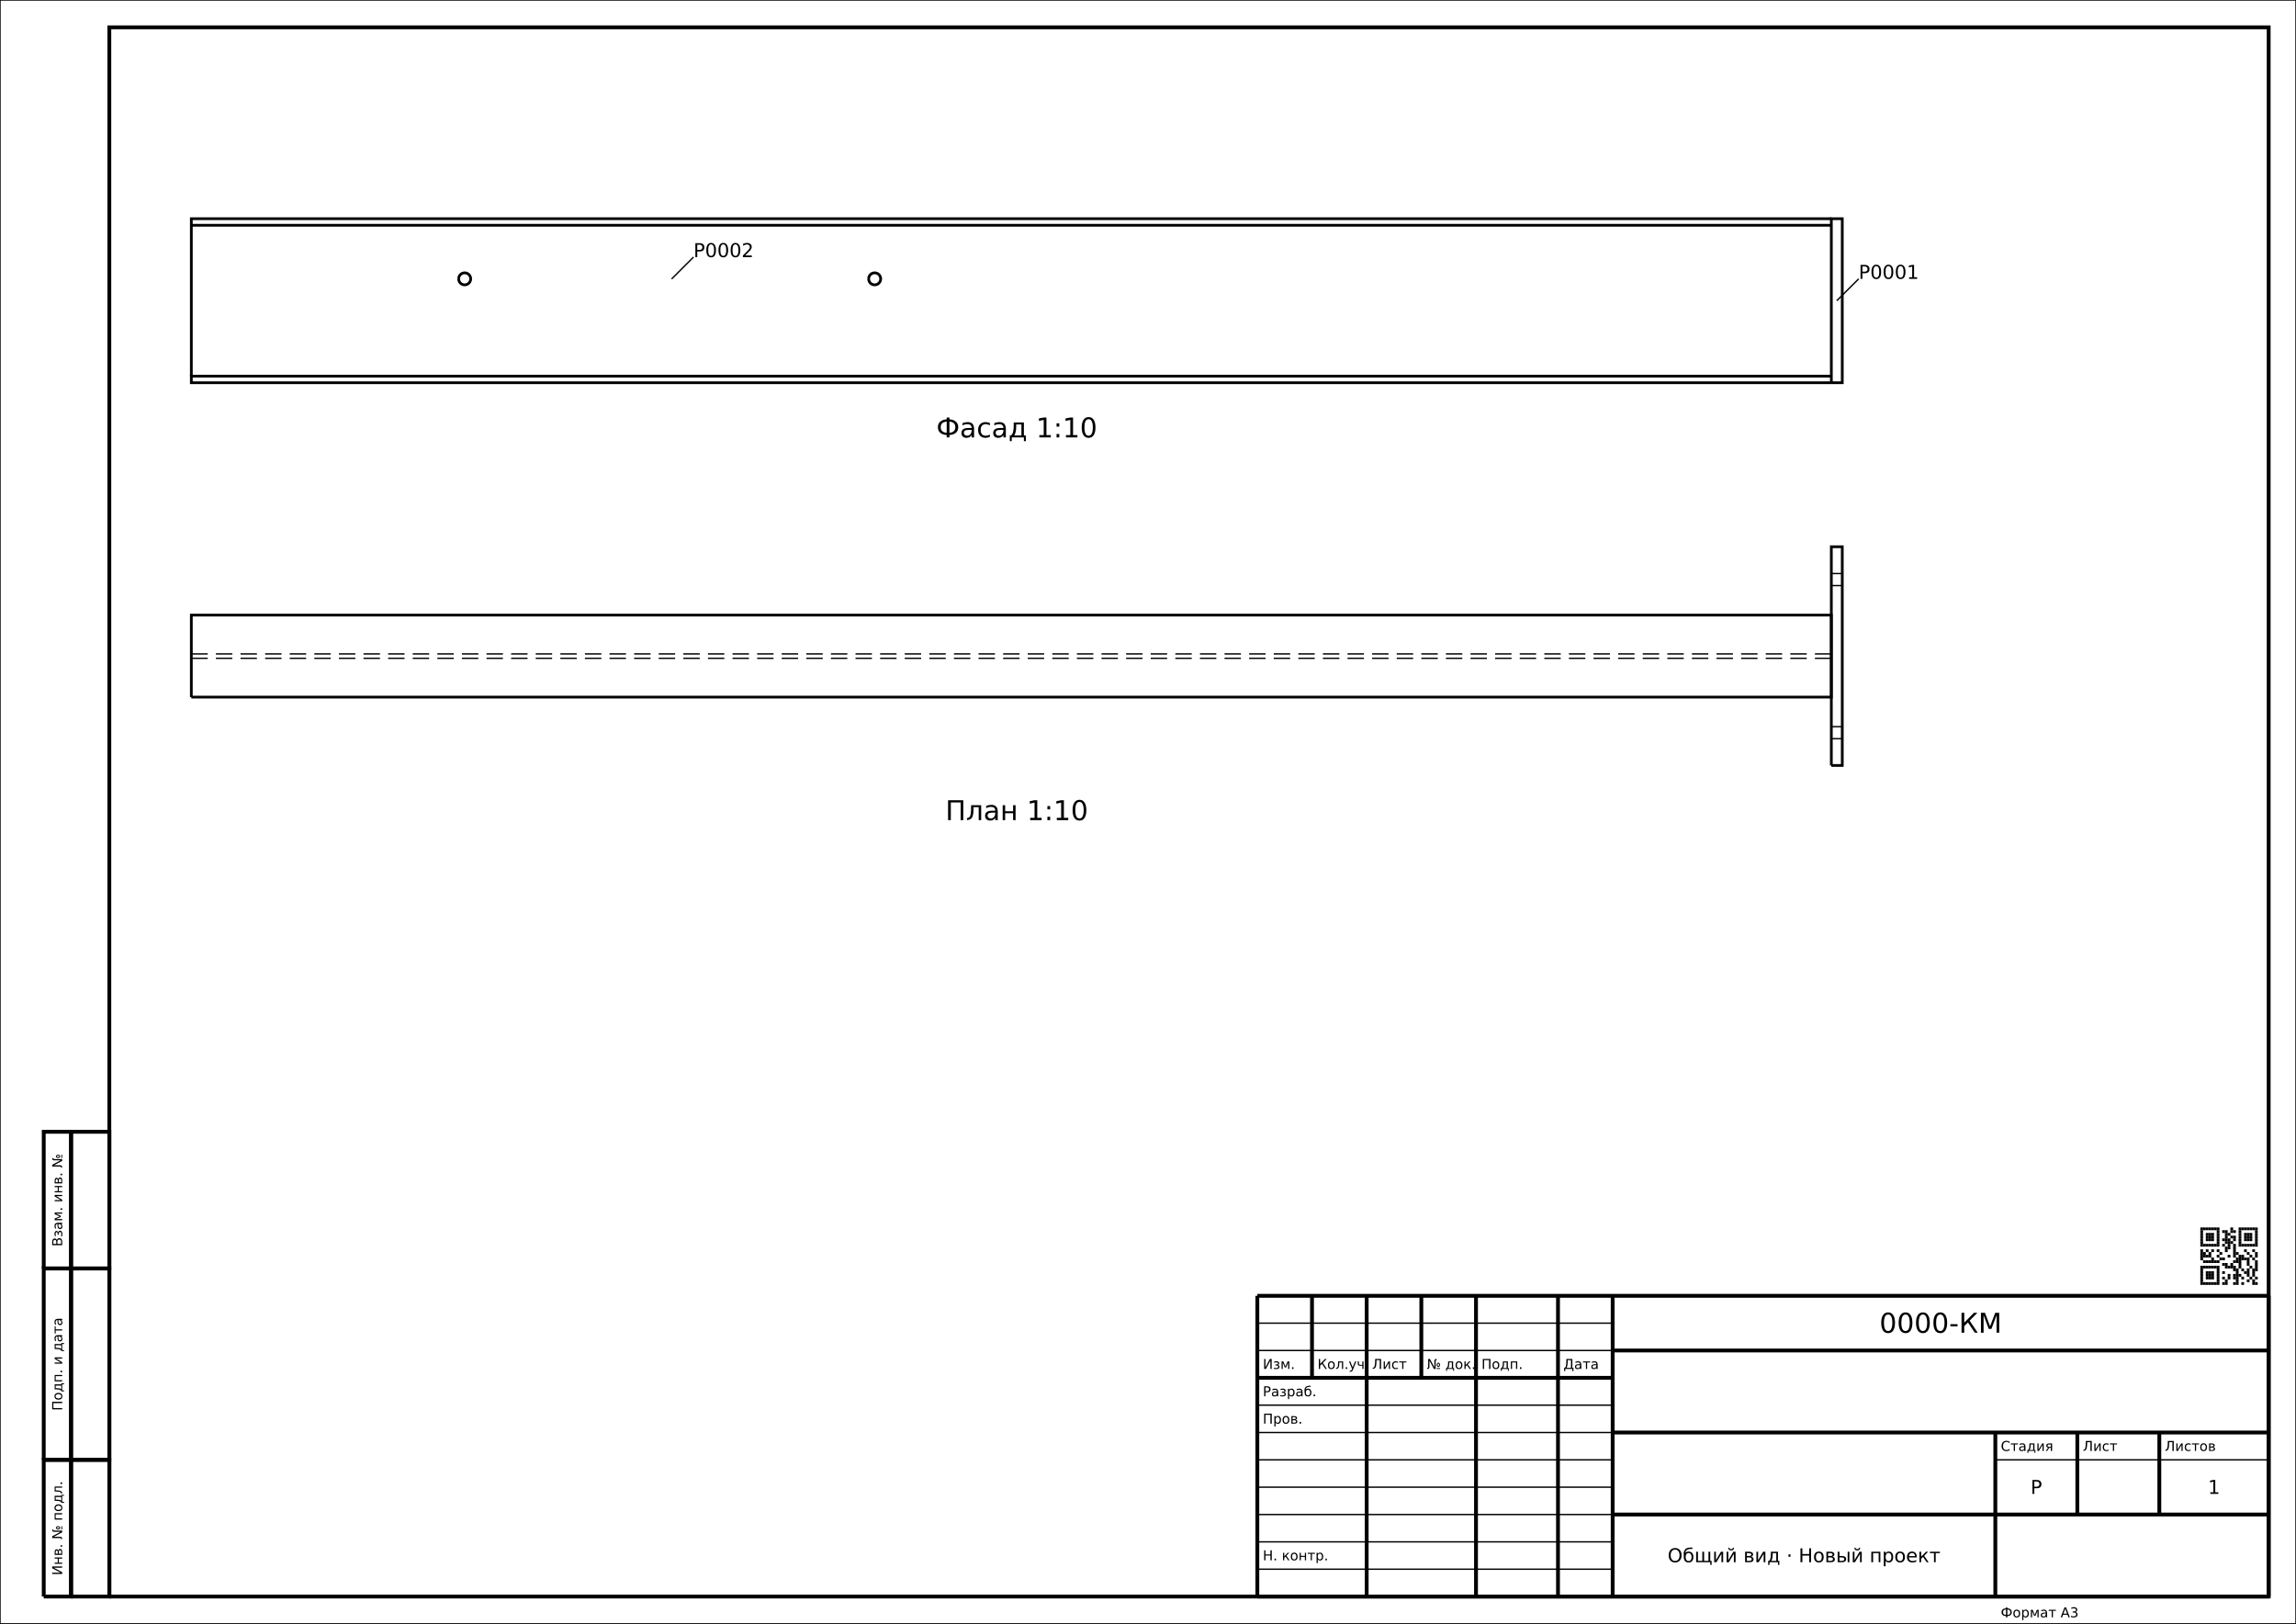
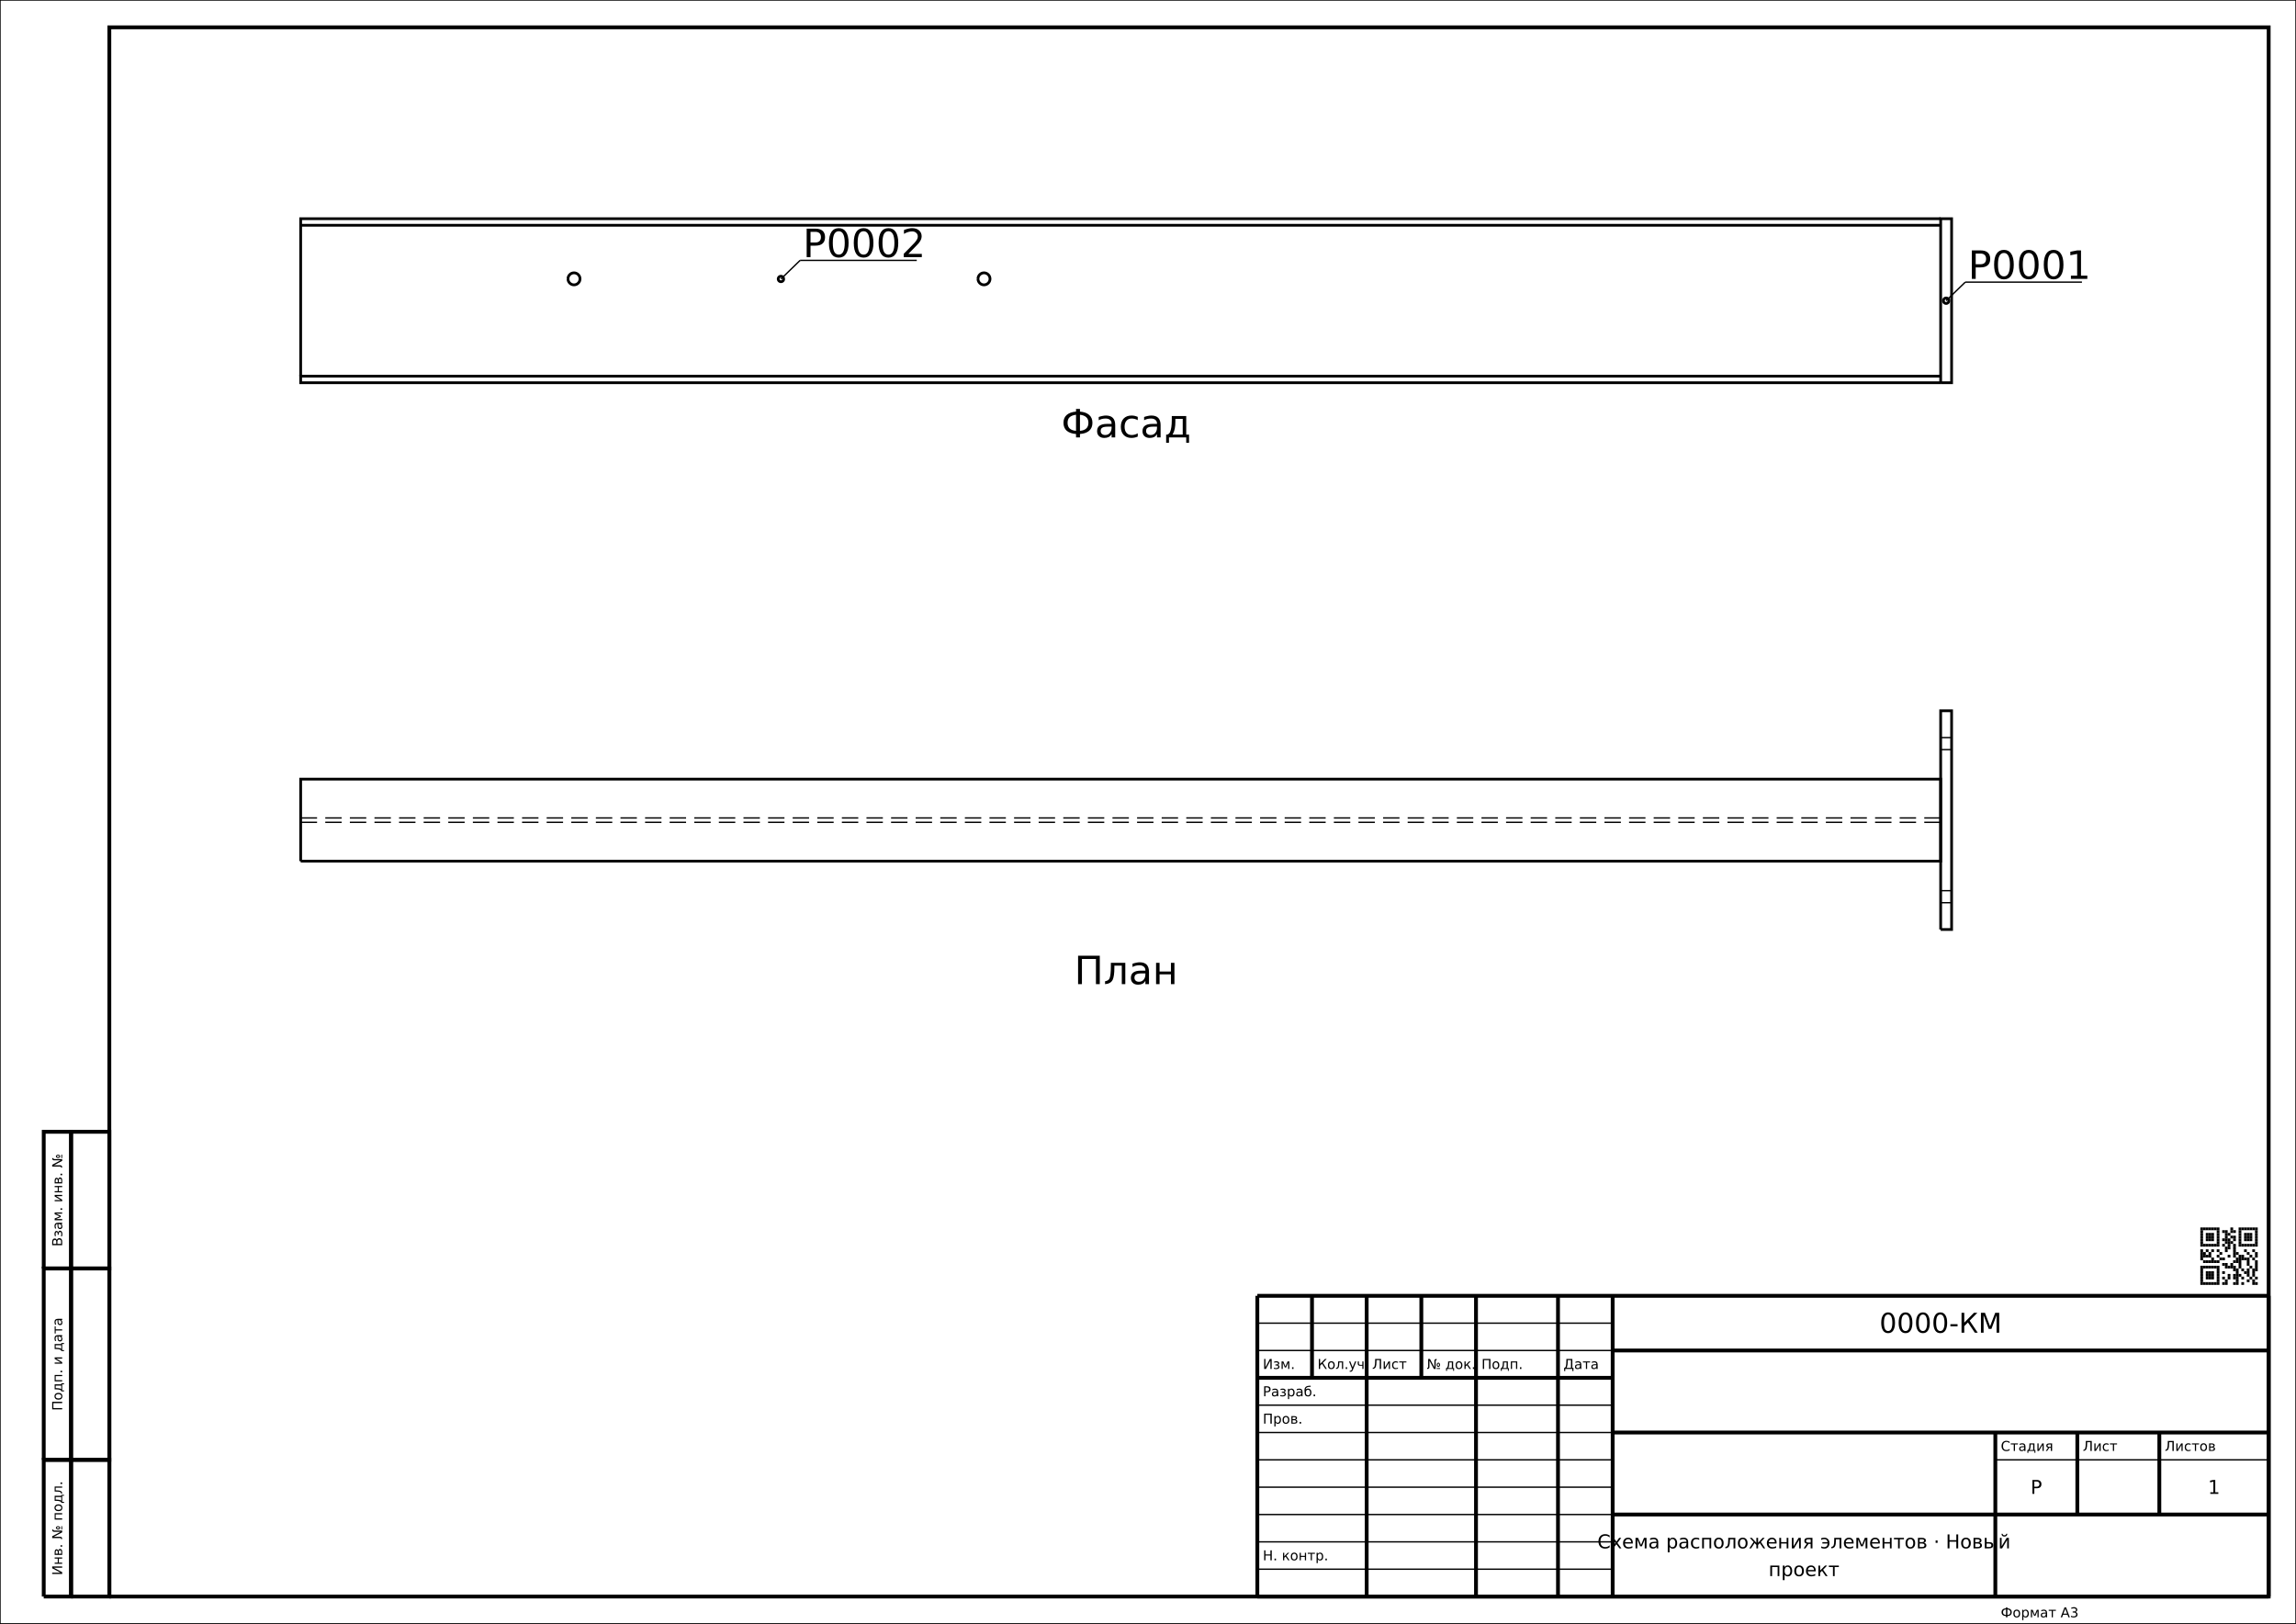
<svg xmlns="http://www.w3.org/2000/svg" width="420mm" height="297mm" viewBox="0 0 420 297" font-family="DejaVu Sans, Arial, sans-serif" data-drawing="901">
  <rect width="420" height="297" fill="#fff" />
  <polyline class="Thin" points="0,297 420,297 420,0 0,0 0,297" fill="none" stroke="#000" stroke-width="0.25" />
  <polyline class="Frame" points="20,292 415,292 415,5 20,5 20,292" fill="none" stroke="#000" stroke-width="0.7" />
  <polyline class="Frame" points="230,292 415,292" fill="none" stroke="#000" stroke-width="0.7" />
  <polyline class="Frame" points="415,292 415,237" fill="none" stroke="#000" stroke-width="0.7" />
  <polyline class="Frame" points="415,237 230,237" fill="none" stroke="#000" stroke-width="0.7" />
  <polyline class="Frame" points="230,237 230,292" fill="none" stroke="#000" stroke-width="0.7" />
  <polyline class="Thin" points="230,287 295,287" fill="none" stroke="#000" stroke-width="0.25" />
  <polyline class="Thin" points="230,282 295,282" fill="none" stroke="#000" stroke-width="0.25" />
  <polyline class="Thin" points="230,277 295,277" fill="none" stroke="#000" stroke-width="0.25" />
  <polyline class="Thin" points="230,272 295,272" fill="none" stroke="#000" stroke-width="0.25" />
  <polyline class="Thin" points="230,267 295,267" fill="none" stroke="#000" stroke-width="0.25" />
  <polyline class="Thin" points="230,262 295,262" fill="none" stroke="#000" stroke-width="0.25" />
  <polyline class="Thin" points="230,257 295,257" fill="none" stroke="#000" stroke-width="0.25" />
  <polyline class="Frame" points="230,252 295,252" fill="none" stroke="#000" stroke-width="0.7" />
  <polyline class="Thin" points="230,247 295,247" fill="none" stroke="#000" stroke-width="0.25" />
  <polyline class="Thin" points="230,242 295,242" fill="none" stroke="#000" stroke-width="0.25" />
  <polyline class="Frame" points="240,252 240,237" fill="none" stroke="#000" stroke-width="0.7" />
  <polyline class="Frame" points="260,252 260,237" fill="none" stroke="#000" stroke-width="0.7" />
  <polyline class="Frame" points="250,292 250,237" fill="none" stroke="#000" stroke-width="0.7" />
  <polyline class="Frame" points="270,292 270,237" fill="none" stroke="#000" stroke-width="0.7" />
  <polyline class="Frame" points="285,292 285,237" fill="none" stroke="#000" stroke-width="0.7" />
  <polyline class="Frame" points="295,292 295,237" fill="none" stroke="#000" stroke-width="0.7" />
  <polyline class="Frame" points="295,247 415,247" fill="none" stroke="#000" stroke-width="0.7" />
  <polyline class="Frame" points="295,262 415,262" fill="none" stroke="#000" stroke-width="0.7" />
  <polyline class="Thin" points="365,267 415,267" fill="none" stroke="#000" stroke-width="0.25" />
  <polyline class="Frame" points="295,277 415,277" fill="none" stroke="#000" stroke-width="0.7" />
  <polyline class="Frame" points="365,292 365,262" fill="none" stroke="#000" stroke-width="0.7" />
  <polyline class="Frame" points="380,277 380,262" fill="none" stroke="#000" stroke-width="0.7" />
  <polyline class="Frame" points="395,277 395,262" fill="none" stroke="#000" stroke-width="0.7" />
  <polyline class="Frame" points="8,292 13,292 13,267 8,267 8,292" fill="none" stroke="#000" stroke-width="0.7" />
  <polyline class="Frame" points="13,292 20,292 20,267 13,267 13,292" fill="none" stroke="#000" stroke-width="0.7" />
  <polyline class="Frame" points="8,267 13,267 13,232 8,232 8,267" fill="none" stroke="#000" stroke-width="0.7" />
  <polyline class="Frame" points="13,267 20,267 20,232 13,232 13,267" fill="none" stroke="#000" stroke-width="0.7" />
  <polyline class="Frame" points="8,232 13,232 13,207 8,207 8,232" fill="none" stroke="#000" stroke-width="0.7" />
  <polyline class="Frame" points="13,232 20,232 20,207 13,207 13,232" fill="none" stroke="#000" stroke-width="0.7" />
  <rect x="402.5" y="224.5" width="0.5" height="0.5" fill="#000" />
  <rect x="403" y="224.5" width="0.5" height="0.5" fill="#000" />
  <rect x="403.5" y="224.5" width="0.5" height="0.5" fill="#000" />
  <rect x="404" y="224.5" width="0.5" height="0.5" fill="#000" />
  <rect x="404.5" y="224.5" width="0.5" height="0.5" fill="#000" />
  <rect x="405" y="224.5" width="0.5" height="0.5" fill="#000" />
  <rect x="405.5" y="224.5" width="0.5" height="0.5" fill="#000" />
  <rect x="408" y="224.5" width="0.5" height="0.5" fill="#000" />
  <rect x="409.5" y="224.5" width="0.5" height="0.5" fill="#000" />
  <rect x="410" y="224.5" width="0.5" height="0.5" fill="#000" />
  <rect x="410.5" y="224.5" width="0.5" height="0.5" fill="#000" />
  <rect x="411" y="224.5" width="0.5" height="0.5" fill="#000" />
  <rect x="411.5" y="224.5" width="0.5" height="0.5" fill="#000" />
  <rect x="412" y="224.5" width="0.5" height="0.5" fill="#000" />
  <rect x="412.5" y="224.5" width="0.5" height="0.5" fill="#000" />
  <rect x="402.5" y="225" width="0.5" height="0.5" fill="#000" />
  <rect x="405.5" y="225" width="0.5" height="0.5" fill="#000" />
  <rect x="406.5" y="225" width="0.5" height="0.5" fill="#000" />
  <rect x="407" y="225" width="0.5" height="0.5" fill="#000" />
  <rect x="408" y="225" width="0.5" height="0.5" fill="#000" />
  <rect x="408.5" y="225" width="0.5" height="0.5" fill="#000" />
  <rect x="409.5" y="225" width="0.5" height="0.5" fill="#000" />
  <rect x="412.5" y="225" width="0.5" height="0.5" fill="#000" />
  <rect x="402.5" y="225.5" width="0.5" height="0.5" fill="#000" />
  <rect x="403.5" y="225.5" width="0.5" height="0.5" fill="#000" />
  <rect x="404" y="225.5" width="0.5" height="0.5" fill="#000" />
  <rect x="404.5" y="225.5" width="0.5" height="0.5" fill="#000" />
  <rect x="405.5" y="225.5" width="0.5" height="0.5" fill="#000" />
  <rect x="407" y="225.5" width="0.5" height="0.5" fill="#000" />
  <rect x="407.5" y="225.5" width="0.5" height="0.5" fill="#000" />
  <rect x="409.5" y="225.5" width="0.5" height="0.5" fill="#000" />
  <rect x="410.5" y="225.5" width="0.5" height="0.5" fill="#000" />
  <rect x="411" y="225.5" width="0.5" height="0.5" fill="#000" />
  <rect x="411.5" y="225.5" width="0.5" height="0.5" fill="#000" />
  <rect x="412.5" y="225.5" width="0.5" height="0.5" fill="#000" />
  <rect x="402.5" y="226" width="0.5" height="0.5" fill="#000" />
  <rect x="403.5" y="226" width="0.5" height="0.5" fill="#000" />
  <rect x="404" y="226" width="0.5" height="0.5" fill="#000" />
  <rect x="404.5" y="226" width="0.5" height="0.5" fill="#000" />
  <rect x="405.5" y="226" width="0.5" height="0.5" fill="#000" />
  <rect x="407" y="226" width="0.5" height="0.5" fill="#000" />
  <rect x="408" y="226" width="0.5" height="0.5" fill="#000" />
  <rect x="408.5" y="226" width="0.5" height="0.5" fill="#000" />
  <rect x="409.5" y="226" width="0.5" height="0.5" fill="#000" />
  <rect x="410.5" y="226" width="0.5" height="0.5" fill="#000" />
  <rect x="411" y="226" width="0.5" height="0.5" fill="#000" />
  <rect x="411.5" y="226" width="0.5" height="0.5" fill="#000" />
  <rect x="412.5" y="226" width="0.5" height="0.5" fill="#000" />
  <rect x="402.5" y="226.5" width="0.5" height="0.5" fill="#000" />
  <rect x="403.5" y="226.5" width="0.5" height="0.5" fill="#000" />
  <rect x="404" y="226.5" width="0.5" height="0.5" fill="#000" />
  <rect x="404.5" y="226.5" width="0.5" height="0.5" fill="#000" />
  <rect x="405.5" y="226.5" width="0.5" height="0.5" fill="#000" />
  <rect x="406.5" y="226.5" width="0.5" height="0.5" fill="#000" />
  <rect x="407" y="226.5" width="0.5" height="0.5" fill="#000" />
  <rect x="407.5" y="226.5" width="0.5" height="0.5" fill="#000" />
  <rect x="408.5" y="226.5" width="0.5" height="0.5" fill="#000" />
  <rect x="409.5" y="226.5" width="0.5" height="0.5" fill="#000" />
  <rect x="410.5" y="226.5" width="0.5" height="0.5" fill="#000" />
  <rect x="411" y="226.5" width="0.5" height="0.5" fill="#000" />
  <rect x="411.5" y="226.5" width="0.5" height="0.5" fill="#000" />
  <rect x="412.5" y="226.5" width="0.5" height="0.5" fill="#000" />
  <rect x="402.5" y="227" width="0.5" height="0.5" fill="#000" />
  <rect x="405.5" y="227" width="0.5" height="0.5" fill="#000" />
  <rect x="407" y="227" width="0.5" height="0.5" fill="#000" />
  <rect x="407.5" y="227" width="0.5" height="0.5" fill="#000" />
  <rect x="408" y="227" width="0.5" height="0.5" fill="#000" />
  <rect x="409.5" y="227" width="0.5" height="0.5" fill="#000" />
  <rect x="412.5" y="227" width="0.5" height="0.5" fill="#000" />
  <rect x="402.5" y="227.5" width="0.5" height="0.5" fill="#000" />
  <rect x="403" y="227.5" width="0.5" height="0.5" fill="#000" />
  <rect x="403.5" y="227.5" width="0.5" height="0.5" fill="#000" />
  <rect x="404" y="227.5" width="0.5" height="0.5" fill="#000" />
  <rect x="404.5" y="227.5" width="0.5" height="0.5" fill="#000" />
  <rect x="405" y="227.5" width="0.5" height="0.5" fill="#000" />
  <rect x="405.5" y="227.5" width="0.5" height="0.5" fill="#000" />
  <rect x="406.5" y="227.5" width="0.5" height="0.5" fill="#000" />
  <rect x="407.5" y="227.5" width="0.5" height="0.5" fill="#000" />
  <rect x="408.5" y="227.5" width="0.5" height="0.5" fill="#000" />
  <rect x="409.5" y="227.5" width="0.5" height="0.5" fill="#000" />
  <rect x="410" y="227.5" width="0.5" height="0.5" fill="#000" />
  <rect x="410.5" y="227.5" width="0.5" height="0.5" fill="#000" />
  <rect x="411" y="227.5" width="0.5" height="0.5" fill="#000" />
  <rect x="411.5" y="227.5" width="0.5" height="0.5" fill="#000" />
  <rect x="412" y="227.5" width="0.5" height="0.5" fill="#000" />
  <rect x="412.5" y="227.5" width="0.5" height="0.5" fill="#000" />
  <rect x="407" y="228" width="0.5" height="0.5" fill="#000" />
  <rect x="407.5" y="228" width="0.5" height="0.5" fill="#000" />
  <rect x="408.5" y="228" width="0.5" height="0.5" fill="#000" />
  <rect x="402.5" y="228.5" width="0.5" height="0.5" fill="#000" />
  <rect x="403.5" y="228.5" width="0.5" height="0.5" fill="#000" />
  <rect x="404.5" y="228.5" width="0.5" height="0.5" fill="#000" />
  <rect x="405.5" y="228.5" width="0.5" height="0.5" fill="#000" />
  <rect x="407" y="228.5" width="0.5" height="0.5" fill="#000" />
  <rect x="408.5" y="228.5" width="0.5" height="0.5" fill="#000" />
  <rect x="410.5" y="228.5" width="0.5" height="0.5" fill="#000" />
  <rect x="412" y="228.5" width="0.5" height="0.5" fill="#000" />
  <rect x="402.5" y="229" width="0.5" height="0.5" fill="#000" />
  <rect x="403" y="229" width="0.5" height="0.5" fill="#000" />
  <rect x="404" y="229" width="0.5" height="0.5" fill="#000" />
  <rect x="406" y="229" width="0.5" height="0.5" fill="#000" />
  <rect x="408.5" y="229" width="0.5" height="0.5" fill="#000" />
  <rect x="409" y="229" width="0.5" height="0.5" fill="#000" />
  <rect x="411" y="229" width="0.5" height="0.5" fill="#000" />
  <rect x="412.5" y="229" width="0.5" height="0.5" fill="#000" />
  <rect x="402.5" y="229.5" width="0.5" height="0.5" fill="#000" />
  <rect x="403" y="229.5" width="0.5" height="0.5" fill="#000" />
  <rect x="403.5" y="229.5" width="0.5" height="0.5" fill="#000" />
  <rect x="404" y="229.5" width="0.5" height="0.5" fill="#000" />
  <rect x="405.5" y="229.5" width="0.5" height="0.5" fill="#000" />
  <rect x="407.5" y="229.5" width="0.5" height="0.5" fill="#000" />
  <rect x="408.5" y="229.5" width="0.5" height="0.5" fill="#000" />
  <rect x="409.5" y="229.5" width="0.5" height="0.5" fill="#000" />
  <rect x="410" y="229.5" width="0.5" height="0.5" fill="#000" />
  <rect x="411.5" y="229.5" width="0.5" height="0.5" fill="#000" />
  <rect x="412.5" y="229.5" width="0.5" height="0.5" fill="#000" />
  <rect x="402.5" y="230" width="0.5" height="0.5" fill="#000" />
  <rect x="404.5" y="230" width="0.5" height="0.5" fill="#000" />
  <rect x="406" y="230" width="0.5" height="0.5" fill="#000" />
  <rect x="406.5" y="230" width="0.5" height="0.5" fill="#000" />
  <rect x="409" y="230" width="0.5" height="0.5" fill="#000" />
  <rect x="409.5" y="230" width="0.5" height="0.5" fill="#000" />
  <rect x="410" y="230" width="0.5" height="0.5" fill="#000" />
  <rect x="410.5" y="230" width="0.5" height="0.5" fill="#000" />
  <rect x="411" y="230" width="0.5" height="0.5" fill="#000" />
  <rect x="412" y="230" width="0.5" height="0.5" fill="#000" />
  <rect x="403" y="230.5" width="0.5" height="0.5" fill="#000" />
  <rect x="403.5" y="230.5" width="0.5" height="0.5" fill="#000" />
  <rect x="404" y="230.5" width="0.5" height="0.5" fill="#000" />
  <rect x="404.5" y="230.5" width="0.5" height="0.5" fill="#000" />
  <rect x="405" y="230.5" width="0.5" height="0.5" fill="#000" />
  <rect x="405.5" y="230.5" width="0.5" height="0.5" fill="#000" />
  <rect x="408.5" y="230.5" width="0.5" height="0.5" fill="#000" />
  <rect x="409" y="230.5" width="0.5" height="0.5" fill="#000" />
  <rect x="409.5" y="230.5" width="0.5" height="0.5" fill="#000" />
  <rect x="411" y="230.5" width="0.5" height="0.5" fill="#000" />
  <rect x="412.5" y="230.5" width="0.5" height="0.5" fill="#000" />
  <rect x="406.5" y="231" width="0.5" height="0.5" fill="#000" />
  <rect x="407" y="231" width="0.5" height="0.5" fill="#000" />
  <rect x="408" y="231" width="0.5" height="0.5" fill="#000" />
  <rect x="409.5" y="231" width="0.5" height="0.5" fill="#000" />
  <rect x="411" y="231" width="0.5" height="0.5" fill="#000" />
  <rect x="412.5" y="231" width="0.5" height="0.5" fill="#000" />
  <rect x="402.5" y="231.5" width="0.5" height="0.5" fill="#000" />
  <rect x="403" y="231.5" width="0.5" height="0.5" fill="#000" />
  <rect x="403.5" y="231.5" width="0.5" height="0.5" fill="#000" />
  <rect x="404" y="231.5" width="0.5" height="0.5" fill="#000" />
  <rect x="404.5" y="231.5" width="0.5" height="0.5" fill="#000" />
  <rect x="405" y="231.5" width="0.5" height="0.5" fill="#000" />
  <rect x="405.5" y="231.5" width="0.5" height="0.5" fill="#000" />
  <rect x="407" y="231.5" width="0.5" height="0.5" fill="#000" />
  <rect x="407.5" y="231.5" width="0.5" height="0.5" fill="#000" />
  <rect x="408" y="231.5" width="0.5" height="0.5" fill="#000" />
  <rect x="408.5" y="231.5" width="0.5" height="0.5" fill="#000" />
  <rect x="409.5" y="231.5" width="0.5" height="0.5" fill="#000" />
  <rect x="411.5" y="231.5" width="0.5" height="0.5" fill="#000" />
  <rect x="412.5" y="231.5" width="0.5" height="0.5" fill="#000" />
  <rect x="402.5" y="232" width="0.5" height="0.5" fill="#000" />
  <rect x="405.5" y="232" width="0.5" height="0.5" fill="#000" />
  <rect x="408.5" y="232" width="0.5" height="0.5" fill="#000" />
  <rect x="409" y="232" width="0.5" height="0.5" fill="#000" />
  <rect x="410" y="232" width="0.5" height="0.5" fill="#000" />
  <rect x="411" y="232" width="0.5" height="0.5" fill="#000" />
  <rect x="412" y="232" width="0.5" height="0.5" fill="#000" />
  <rect x="412.5" y="232" width="0.5" height="0.5" fill="#000" />
  <rect x="402.5" y="232.5" width="0.5" height="0.5" fill="#000" />
  <rect x="403.5" y="232.5" width="0.5" height="0.5" fill="#000" />
  <rect x="404" y="232.5" width="0.5" height="0.5" fill="#000" />
  <rect x="404.5" y="232.5" width="0.5" height="0.5" fill="#000" />
  <rect x="405.5" y="232.5" width="0.5" height="0.5" fill="#000" />
  <rect x="406.5" y="232.5" width="0.5" height="0.5" fill="#000" />
  <rect x="409" y="232.5" width="0.5" height="0.5" fill="#000" />
  <rect x="410.5" y="232.5" width="0.5" height="0.5" fill="#000" />
  <rect x="411" y="232.5" width="0.5" height="0.5" fill="#000" />
  <rect x="412" y="232.5" width="0.5" height="0.5" fill="#000" />
  <rect x="402.5" y="233" width="0.5" height="0.5" fill="#000" />
  <rect x="403.5" y="233" width="0.5" height="0.5" fill="#000" />
  <rect x="404" y="233" width="0.5" height="0.5" fill="#000" />
  <rect x="404.5" y="233" width="0.5" height="0.5" fill="#000" />
  <rect x="405.5" y="233" width="0.5" height="0.5" fill="#000" />
  <rect x="407.5" y="233" width="0.5" height="0.5" fill="#000" />
  <rect x="408.5" y="233" width="0.5" height="0.5" fill="#000" />
  <rect x="409" y="233" width="0.5" height="0.5" fill="#000" />
  <rect x="409.5" y="233" width="0.5" height="0.5" fill="#000" />
  <rect x="411" y="233" width="0.5" height="0.5" fill="#000" />
  <rect x="412" y="233" width="0.5" height="0.5" fill="#000" />
  <rect x="402.5" y="233.5" width="0.5" height="0.5" fill="#000" />
  <rect x="403.5" y="233.5" width="0.5" height="0.5" fill="#000" />
  <rect x="404" y="233.5" width="0.5" height="0.5" fill="#000" />
  <rect x="404.5" y="233.5" width="0.5" height="0.5" fill="#000" />
  <rect x="405.5" y="233.5" width="0.5" height="0.5" fill="#000" />
  <rect x="406.5" y="233.5" width="0.5" height="0.5" fill="#000" />
  <rect x="407.5" y="233.5" width="0.5" height="0.5" fill="#000" />
  <rect x="408.5" y="233.5" width="0.5" height="0.5" fill="#000" />
  <rect x="409" y="233.5" width="0.5" height="0.5" fill="#000" />
  <rect x="410" y="233.5" width="0.5" height="0.5" fill="#000" />
  <rect x="411.5" y="233.5" width="0.5" height="0.5" fill="#000" />
  <rect x="412.5" y="233.5" width="0.5" height="0.5" fill="#000" />
  <rect x="402.5" y="234" width="0.5" height="0.5" fill="#000" />
  <rect x="405.5" y="234" width="0.5" height="0.5" fill="#000" />
  <rect x="407" y="234" width="0.5" height="0.5" fill="#000" />
  <rect x="409" y="234" width="0.5" height="0.5" fill="#000" />
  <rect x="411" y="234" width="0.5" height="0.5" fill="#000" />
  <rect x="412" y="234" width="0.5" height="0.5" fill="#000" />
  <rect x="402.5" y="234.5" width="0.5" height="0.5" fill="#000" />
  <rect x="403" y="234.5" width="0.5" height="0.5" fill="#000" />
  <rect x="403.5" y="234.5" width="0.5" height="0.5" fill="#000" />
  <rect x="404" y="234.5" width="0.5" height="0.5" fill="#000" />
  <rect x="404.5" y="234.5" width="0.5" height="0.5" fill="#000" />
  <rect x="405" y="234.5" width="0.5" height="0.5" fill="#000" />
  <rect x="405.5" y="234.5" width="0.5" height="0.5" fill="#000" />
  <rect x="406.5" y="234.5" width="0.5" height="0.5" fill="#000" />
  <rect x="407" y="234.5" width="0.5" height="0.5" fill="#000" />
  <rect x="408.5" y="234.5" width="0.5" height="0.5" fill="#000" />
  <rect x="409" y="234.5" width="0.5" height="0.5" fill="#000" />
  <rect x="410" y="234.5" width="0.5" height="0.5" fill="#000" />
  <rect x="412" y="234.5" width="0.5" height="0.5" fill="#000" />
  <rect x="412.5" y="234.5" width="0.5" height="0.5" fill="#000" />
  <g class="view" data-view="1">
-     <polyline class="Hidden" data-object="8" points="334.999,70 334.999,40" fill="none" stroke="#000" stroke-width="0.25" stroke-dasharray="3 1.5" />
-     <polyline class="Visible" data-object="8" points="334.999,70 35,70 35,68.8 334.999,68.8" fill="none" stroke="#000" stroke-width="0.5" />
-     <polyline class="Visible" data-object="8" points="35,68.8 35,40 334.999,40" fill="none" stroke="#000" stroke-width="0.5" />
-     <polyline class="Visible" data-object="8" points="35,41.2 334.999,41.2" fill="none" stroke="#000" stroke-width="0.5" />
-     <polyline class="Visible" data-object="8" points="83.9,51.003 83.92,50.792 83.982,50.583 84.085,50.39 84.219,50.226 84.382,50.09 84.574,49.986 84.783,49.922 85,49.9 85.217,49.922 85.42,49.983 85.613,50.087 85.777,50.221 85.915,50.39 86.015,50.577 86.078,50.779 86.1,50.997 86.08,51.208 86.018,51.417 85.919,51.605 85.781,51.774 85.613,51.913 85.426,52.014 85.217,52.078 85.007,52.1 84.789,52.08 84.586,52.019 84.393,51.917 84.223,51.779 84.088,51.616 83.985,51.423 83.922,51.221 83.9,51.003" fill="none" stroke="#000" stroke-width="0.5" />
-     <polyline class="Visible" data-object="8" points="158.9,51.003 158.922,51.221 158.985,51.423 159.088,51.616 159.223,51.779 159.393,51.917 159.586,52.019 159.789,52.08 160.007,52.1 160.217,52.078 160.426,52.014 160.613,51.913 160.781,51.774 160.915,51.61 161.018,51.417 161.08,51.208 161.1,50.997 161.078,50.779 161.013,50.571 160.908,50.379 160.772,50.216 160.602,50.079 160.414,49.981 160.204,49.919 159.993,49.9 159.776,49.923 159.574,49.986 159.387,50.087 159.219,50.226 159.085,50.39 158.982,50.583 158.921,50.786 158.9,51.003" fill="none" stroke="#000" stroke-width="0.5" />
-     <polyline class="Visible" data-object="11" points="335,70 335,40 337,40 337,70 335,70" fill="none" stroke="#000" stroke-width="0.5" />
-     <polyline class="Thin" data-object="8" points="122.858,51.023 126.858,47.023" fill="none" stroke="#000" stroke-width="0.25" />
-     <polyline class="Thin" data-object="11" points="336,55 340,51" fill="none" stroke="#000" stroke-width="0.25" />
-     <text x="186" y="80" font-size="5" text-anchor="middle" fill="#000">Фасад 1:10</text>
-     <text x="126.858" y="47.023" font-size="3.5" text-anchor="start" fill="#000" data-object="8">P0002</text>
-     <text x="340" y="51" font-size="3.5" text-anchor="start" fill="#000" data-object="11">P0001</text>
+     <polyline class="Hidden" data-object="8" points="354.999,70 354.999,40" fill="none" stroke="#000" stroke-width="0.25" stroke-dasharray="3 1.5" />
+     <polyline class="Visible" data-object="8" points="354.999,70 55,70 55,68.8 354.999,68.8" fill="none" stroke="#000" stroke-width="0.5" />
+     <polyline class="Visible" data-object="8" points="55,68.8 55,40 354.999,40" fill="none" stroke="#000" stroke-width="0.5" />
+     <polyline class="Visible" data-object="8" points="55,41.2 354.999,41.2" fill="none" stroke="#000" stroke-width="0.5" />
+     <polyline class="Visible" data-object="8" points="103.9,51.003 103.92,50.792 103.982,50.583 104.085,50.39 104.219,50.226 104.382,50.09 104.574,49.986 104.783,49.922 105,49.9 105.217,49.922 105.42,49.983 105.613,50.087 105.777,50.221 105.915,50.39 106.015,50.577 106.078,50.779 106.1,50.997 106.08,51.208 106.018,51.417 105.919,51.605 105.781,51.774 105.613,51.913 105.426,52.014 105.217,52.078 105.007,52.1 104.789,52.08 104.586,52.019 104.393,51.917 104.223,51.779 104.088,51.616 103.985,51.423 103.922,51.221 103.9,51.003" fill="none" stroke="#000" stroke-width="0.5" />
+     <polyline class="Visible" data-object="8" points="178.9,51.003 178.922,51.221 178.985,51.423 179.088,51.616 179.223,51.779 179.393,51.917 179.586,52.019 179.789,52.08 180.007,52.1 180.217,52.078 180.426,52.014 180.613,51.913 180.781,51.774 180.915,51.61 181.018,51.417 181.08,51.208 181.1,50.997 181.078,50.779 181.013,50.571 180.908,50.379 180.772,50.216 180.602,50.079 180.414,49.981 180.204,49.919 179.993,49.9 179.776,49.923 179.574,49.986 179.387,50.087 179.219,50.226 179.085,50.39 178.982,50.583 178.921,50.786 178.9,51.003" fill="none" stroke="#000" stroke-width="0.5" />
+     <polyline class="Visible" data-object="11" points="355,70 355,40 357,40 357,70 355,70" fill="none" stroke="#000" stroke-width="0.5" />
+     <polyline class="Visible" points="143.358,51.023 143.354,50.958 143.341,50.893 143.32,50.832 143.291,50.773 143.255,50.719 143.211,50.669 143.162,50.626 143.108,50.59 143.049,50.561 142.987,50.54 142.923,50.527 142.858,50.523 142.793,50.527 142.728,50.54 142.666,50.561 142.608,50.59 142.553,50.626 142.504,50.669 142.461,50.719 142.425,50.773 142.396,50.832 142.375,50.893 142.362,50.958 142.358,51.023 142.362,51.088 142.375,51.152 142.396,51.214 142.425,51.273 142.461,51.327 142.504,51.376 142.553,51.42 142.608,51.456 142.666,51.485 142.728,51.506 142.793,51.519 142.858,51.523 142.923,51.519 142.987,51.506 143.049,51.485 143.108,51.456 143.162,51.42 143.211,51.376 143.255,51.327 143.291,51.273 143.32,51.214 143.341,51.152 143.354,51.088 143.358,51.023" fill="none" stroke="#000" stroke-width="0.5" />
+     <polyline class="Visible" points="356.5,55 356.496,54.935 356.483,54.871 356.462,54.809 356.433,54.75 356.397,54.696 356.354,54.646 356.304,54.603 356.25,54.567 356.191,54.538 356.129,54.517 356.065,54.504 356,54.5 355.935,54.504 355.871,54.517 355.809,54.538 355.75,54.567 355.696,54.603 355.646,54.646 355.603,54.696 355.567,54.75 355.538,54.809 355.517,54.871 355.504,54.935 355.5,55 355.504,55.065 355.517,55.129 355.538,55.191 355.567,55.25 355.603,55.304 355.646,55.354 355.696,55.397 355.75,55.433 355.809,55.462 355.871,55.483 355.935,55.496 356,55.5 356.065,55.496 356.129,55.483 356.191,55.462 356.25,55.433 356.304,55.397 356.354,55.354 356.397,55.304 356.433,55.25 356.462,55.191 356.483,55.129 356.496,55.065 356.5,55" fill="none" stroke="#000" stroke-width="0.5" />
+     <polyline class="Thin" data-object="8" points="142.858,51.023 146.358,47.623" fill="none" stroke="#000" stroke-width="0.25" />
+     <polyline class="Thin" data-object="8" points="146.358,47.623 167.701,47.623" fill="none" stroke="#000" stroke-width="0.25" />
+     <polyline class="Thin" data-object="11" points="356,55 359.5,51.6" fill="none" stroke="#000" stroke-width="0.25" />
+     <polyline class="Thin" data-object="11" points="359.5,51.6 380.843,51.6" fill="none" stroke="#000" stroke-width="0.25" />
+     <text x="206" y="80" font-size="7.143" text-anchor="middle" fill="#000">Фасад</text>
+     <text x="146.858" y="47.023" font-size="7.143" text-anchor="start" fill="#000" data-object="8">P0002</text>
+     <text x="360" y="51" font-size="7.143" text-anchor="start" fill="#000" data-object="11">P0001</text>
  </g>
  <g class="view" data-view="2">
-     <polyline class="Hidden" data-object="8" points="35,120.4 335,120.4" fill="none" stroke="#000" stroke-width="0.25" stroke-dasharray="3 1.5" />
-     <polyline class="Hidden" data-object="8" points="35,119.6 335,119.6" fill="none" stroke="#000" stroke-width="0.25" stroke-dasharray="3 1.5" />
-     <polyline class="Hidden" data-object="11" points="335,135.1 337,135.1" fill="none" stroke="#000" stroke-width="0.25" stroke-dasharray="3 1.5" />
-     <polyline class="Hidden" data-object="11" points="335,132.9 337,132.9" fill="none" stroke="#000" stroke-width="0.25" stroke-dasharray="3 1.5" />
-     <polyline class="Hidden" data-object="11" points="335,107.1 337,107.1" fill="none" stroke="#000" stroke-width="0.25" stroke-dasharray="3 1.5" />
-     <polyline class="Hidden" data-object="11" points="335,104.9 337,104.9" fill="none" stroke="#000" stroke-width="0.25" stroke-dasharray="3 1.5" />
-     <polyline class="Visible" data-object="8" points="35,127.5 35,112.5 335,112.5 335,127.5 35,127.5" fill="none" stroke="#000" stroke-width="0.5" />
-     <polyline class="Visible" data-object="11" points="335,140 335,100 337,100 337,140 335,140" fill="none" stroke="#000" stroke-width="0.5" />
-     <text x="186" y="150" font-size="5" text-anchor="middle" fill="#000">План 1:10</text>
+     <polyline class="Hidden" data-object="8" points="55,150.4 355,150.4" fill="none" stroke="#000" stroke-width="0.25" stroke-dasharray="3 1.5" />
+     <polyline class="Hidden" data-object="8" points="55,149.6 355,149.6" fill="none" stroke="#000" stroke-width="0.25" stroke-dasharray="3 1.5" />
+     <polyline class="Hidden" data-object="11" points="355,165.1 357,165.1" fill="none" stroke="#000" stroke-width="0.25" stroke-dasharray="3 1.5" />
+     <polyline class="Hidden" data-object="11" points="355,162.9 357,162.9" fill="none" stroke="#000" stroke-width="0.25" stroke-dasharray="3 1.5" />
+     <polyline class="Hidden" data-object="11" points="355,137.1 357,137.1" fill="none" stroke="#000" stroke-width="0.25" stroke-dasharray="3 1.5" />
+     <polyline class="Hidden" data-object="11" points="355,134.9 357,134.9" fill="none" stroke="#000" stroke-width="0.25" stroke-dasharray="3 1.5" />
+     <polyline class="Visible" data-object="8" points="55,157.5 55,142.5 355,142.5 355,157.5 55,157.5" fill="none" stroke="#000" stroke-width="0.5" />
+     <polyline class="Visible" data-object="11" points="355,170 355,130 357,130 357,170 355,170" fill="none" stroke="#000" stroke-width="0.5" />
+     <text x="206" y="180" font-size="7.143" text-anchor="middle" fill="#000">План</text>
  </g>
  <text x="231" y="250.375" font-size="2.5" text-anchor="start" fill="#000">Изм.</text>
  <text x="241" y="250.375" font-size="2.5" text-anchor="start" fill="#000">Кол.уч</text>
  <text x="251" y="250.375" font-size="2.5" text-anchor="start" fill="#000">Лист</text>
  <text x="261" y="250.375" font-size="2.5" text-anchor="start" fill="#000">№ док.</text>
  <text x="271" y="250.375" font-size="2.5" text-anchor="start" fill="#000">Подп.</text>
  <text x="286" y="250.375" font-size="2.5" text-anchor="start" fill="#000">Дата</text>
  <text x="231" y="255.375" font-size="2.5" text-anchor="start" fill="#000">Разраб.</text>
  <text x="231" y="260.375" font-size="2.5" text-anchor="start" fill="#000">Пров.</text>
  <text x="231" y="285.375" font-size="2.5" text-anchor="start" fill="#000">Н. контр.</text>
  <text x="366" y="265.375" font-size="2.5" text-anchor="start" fill="#000">Стадия</text>
  <text x="381" y="265.375" font-size="2.5" text-anchor="start" fill="#000">Лист</text>
  <text x="396" y="265.375" font-size="2.5" text-anchor="start" fill="#000">Листов</text>
  <text x="355" y="243.75" font-size="5" text-anchor="middle" fill="#000">0000-КМ</text>
-   <text x="330" y="285.725" font-size="3.5" text-anchor="middle" fill="#000">Общий вид · Новый проект</text>
+   <text x="330" y="283.188" font-size="3.5" text-anchor="middle" fill="#000">Схема расположения элементов · Новый</text>
+   <text x="330" y="288.263" font-size="3.5" text-anchor="middle" fill="#000">проект</text>
  <text x="372.5" y="273.225" font-size="3.5" text-anchor="middle" fill="#000">Р</text>
  <text x="405" y="273.225" font-size="3.5" text-anchor="middle" fill="#000">1</text>
  <text x="366" y="295.8" font-size="2.5" text-anchor="start" fill="#000">Формат A3</text>
  <text x="11.375" y="279.5" font-size="2.5" text-anchor="middle" fill="#000" transform="rotate(-90 11.375 279.5)">Инв. № подл.</text>
  <text x="11.375" y="249.5" font-size="2.5" text-anchor="middle" fill="#000" transform="rotate(-90 11.375 249.5)">Подп. и дата</text>
  <text x="11.375" y="219.5" font-size="2.5" text-anchor="middle" fill="#000" transform="rotate(-90 11.375 219.5)">Взам. инв. №</text>
</svg>
